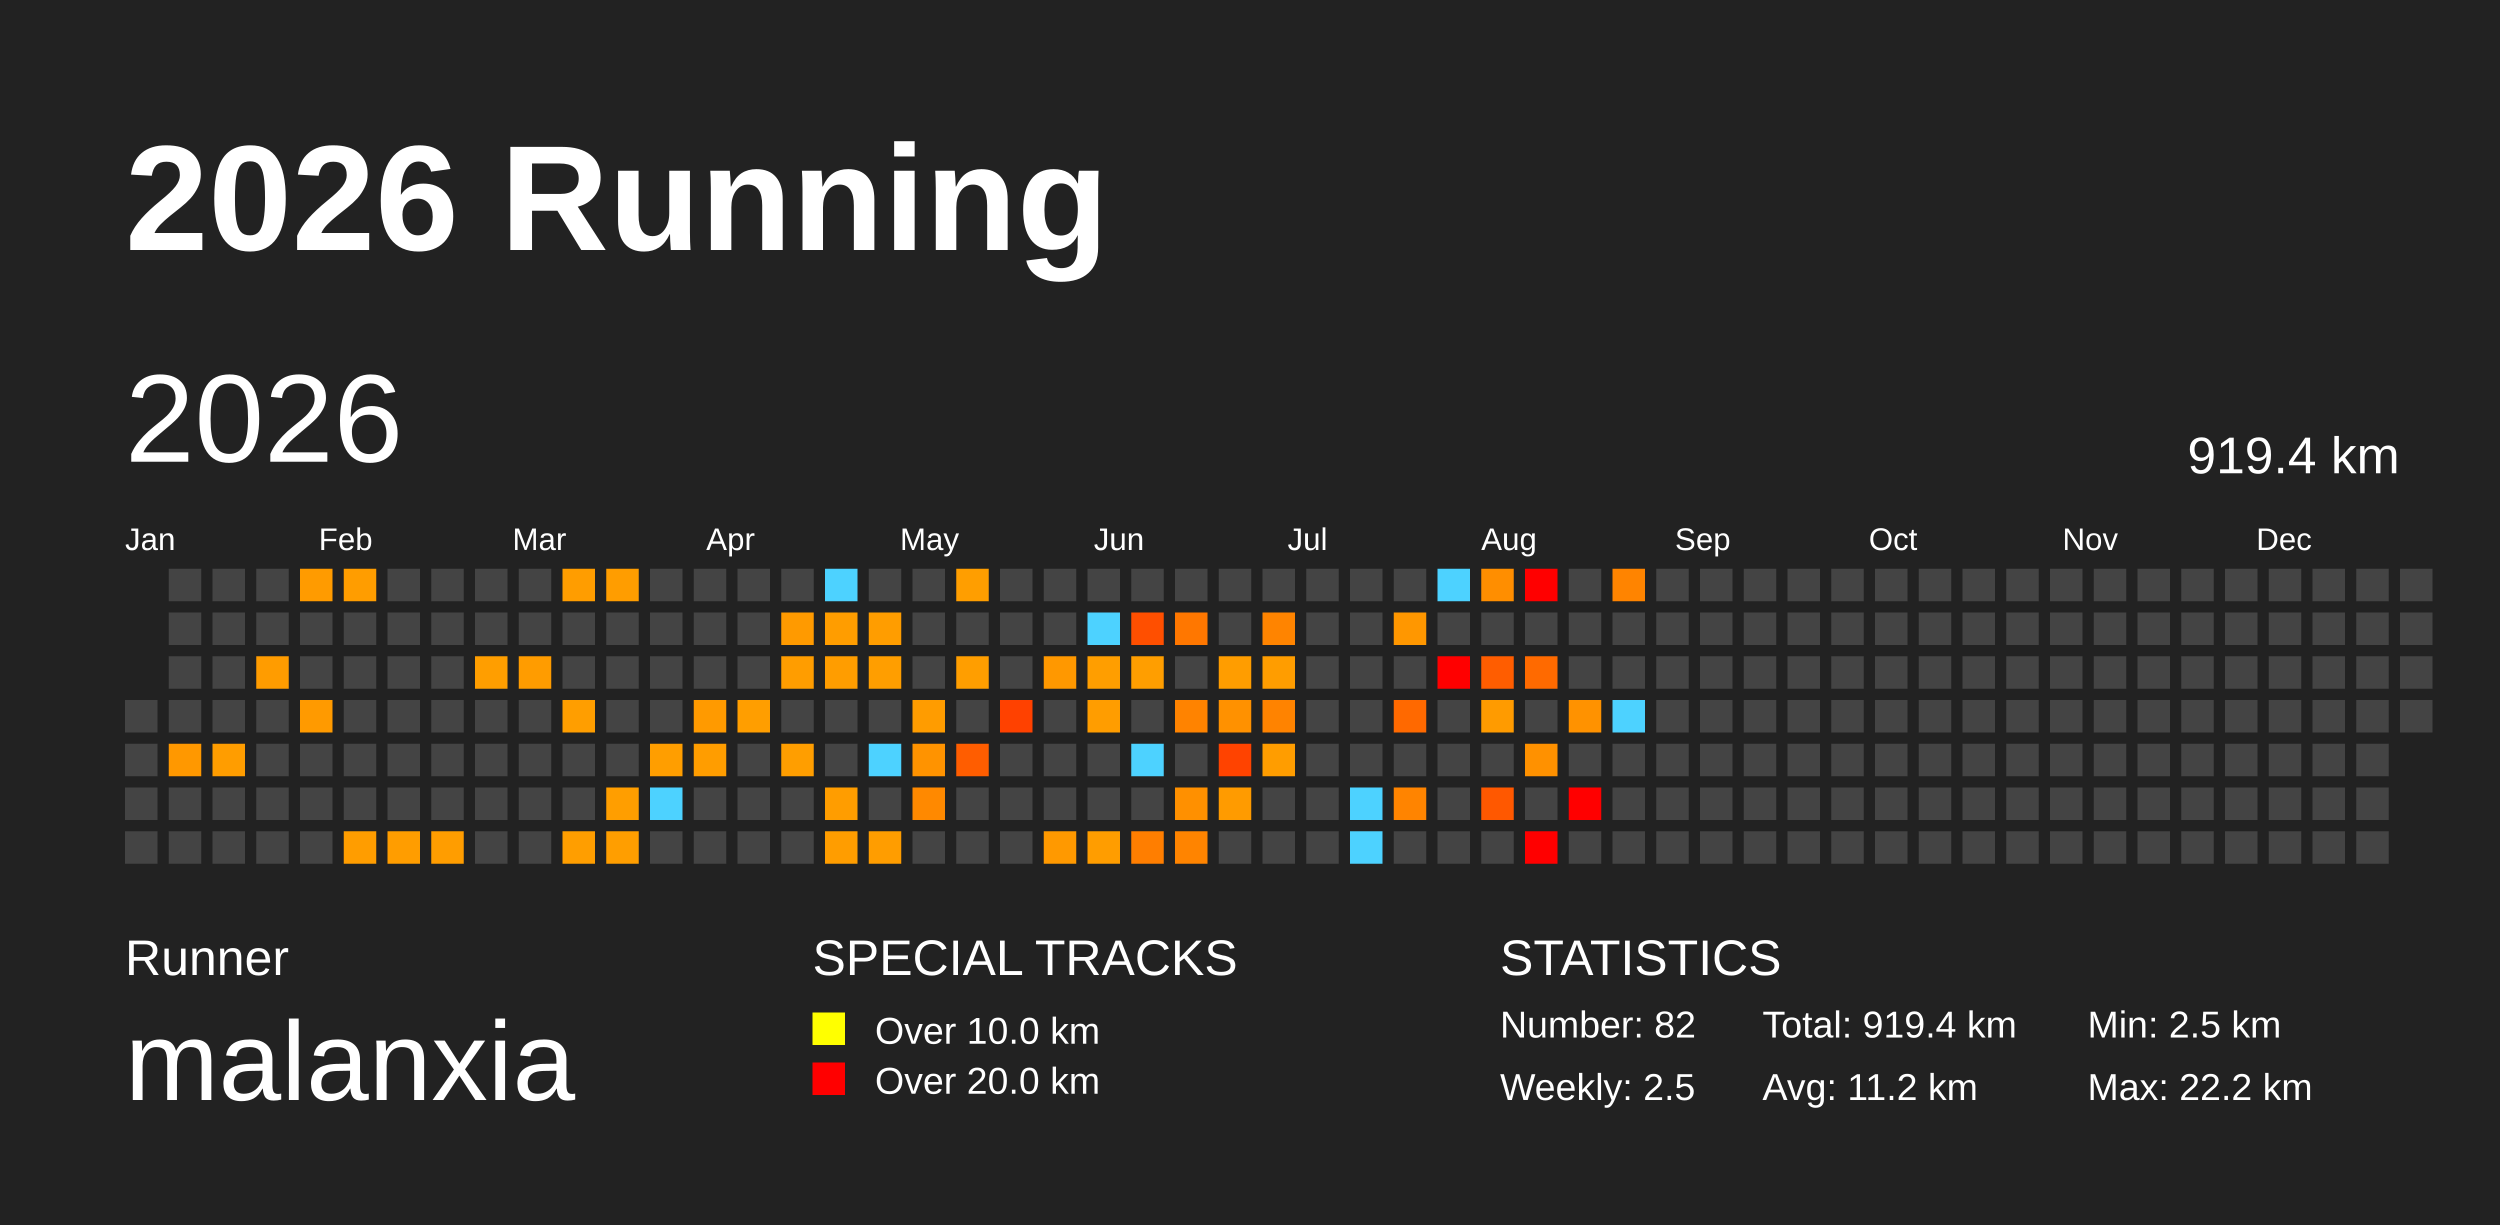
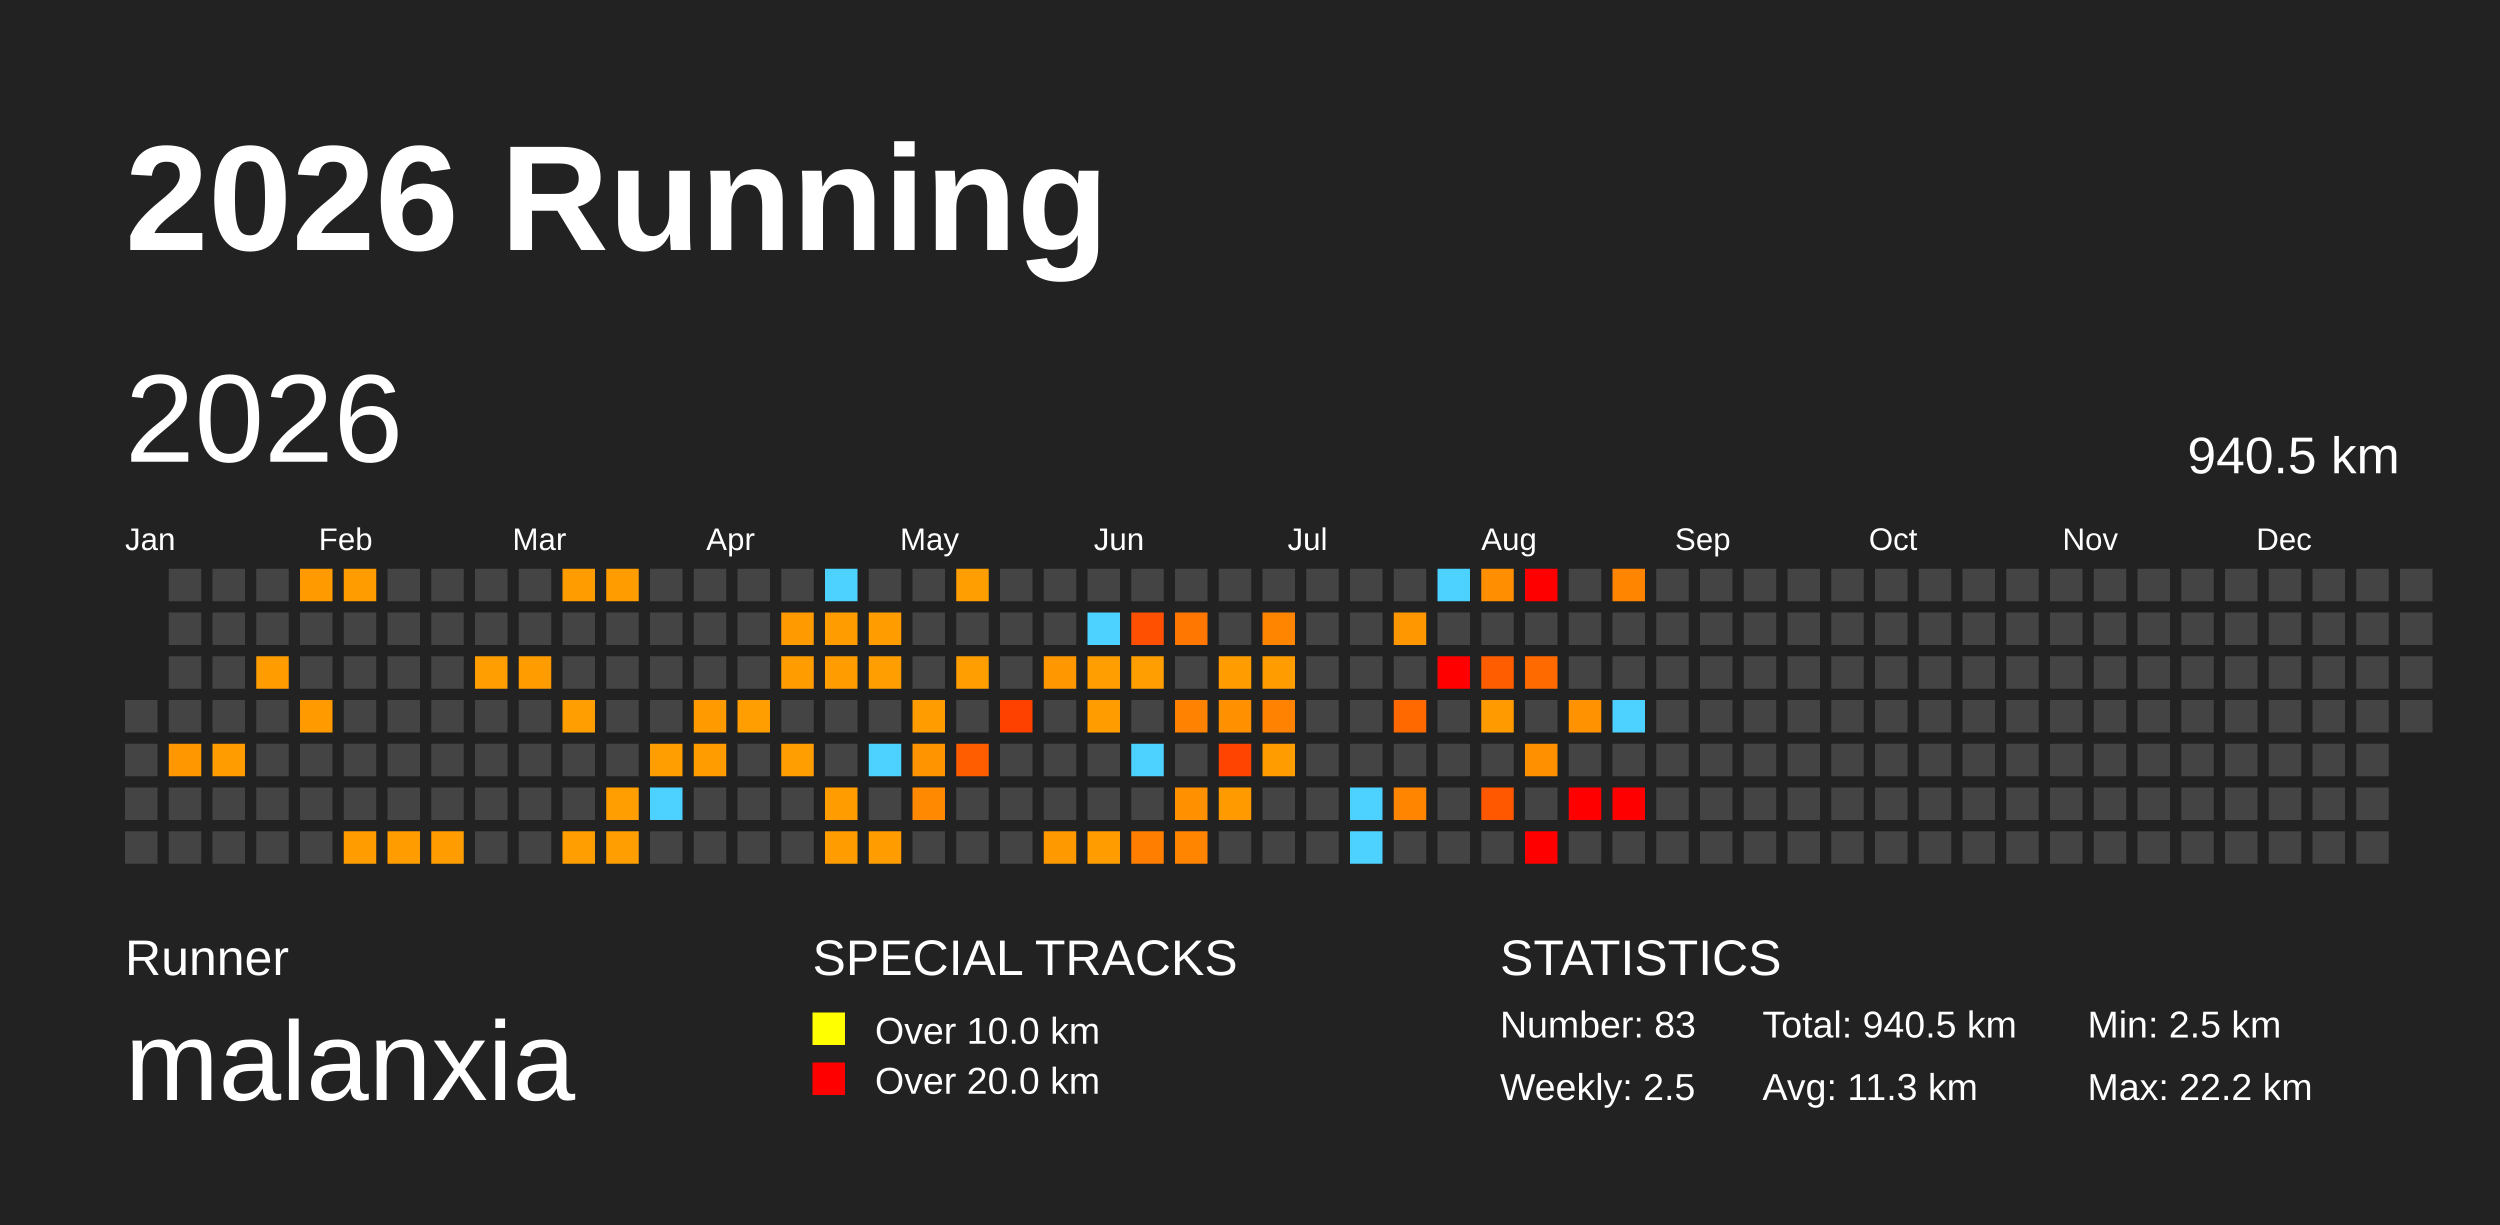
<svg xmlns="http://www.w3.org/2000/svg" baseProfile="full" height="98mm" version="1.1" viewBox="0,0,200,98" width="200mm">
  <defs />
  <rect fill="#222222" height="98" width="200" x="0" y="0" />
  <text fill="#FFFFFF" style="font-size:12px; font-family:Arial; font-weight:bold;" x="10" y="20">2026 Running</text>
  <text fill="#FFFFFF" style="font-size:4px; font-family:Arial" x="10" y="78">Runner</text>
  <text fill="#FFFFFF" style="font-size:9px; font-family:Arial" x="10" y="88">malanxia</text>
  <text fill="#FFFFFF" style="font-size:4px; font-family:Arial" x="65" y="78">SPECIAL TRACKS</text>
  <rect fill="yellow" height="2.6" width="2.6" x="65" y="81" />
  <text fill="#FFFFFF" style="font-size:3px; font-family:Arial" x="70" y="83.5">Over 10.0 km</text>
  <rect fill="red" height="2.6" width="2.6" x="65" y="85" />
  <text fill="#FFFFFF" style="font-size:3px; font-family:Arial" x="70" y="87.5">Over 20.0 km</text>
  <text fill="#FFFFFF" style="font-size:4px; font-family:Arial" x="120" y="78">STATISTICS</text>
-   <text fill="#FFFFFF" style="font-size:3px; font-family:Arial" x="120" y="83">Number: 82</text>
+   <text fill="#FFFFFF" style="font-size:3px; font-family:Arial" x="120" y="83">Number: 83</text>
  <text fill="#FFFFFF" style="font-size:3px; font-family:Arial" x="120" y="88">Weekly: 2.5</text>
-   <text fill="#FFFFFF" style="font-size:3px; font-family:Arial" x="141" y="83">Total: 919.4 km</text>
-   <text fill="#FFFFFF" style="font-size:3px; font-family:Arial" x="141" y="88">Avg: 11.2 km</text>
+   <text fill="#FFFFFF" style="font-size:3px; font-family:Arial" x="141" y="83">Total: 940.5 km</text>
+   <text fill="#FFFFFF" style="font-size:3px; font-family:Arial" x="141" y="88">Avg: 11.3 km</text>
  <text fill="#FFFFFF" style="font-size:3px; font-family:Arial" x="167" y="83">Min: 2.5 km</text>
  <text fill="#FFFFFF" style="font-size:3px; font-family:Arial" x="167" y="88">Max: 22.2 km</text>
  <text dominant-baseline="hanging" fill="#FFFFFF" style="font-size:10.0px; font-family:Arial;" x="10" y="30">2026</text>
-   <text dominant-baseline="hanging" fill="#FFFFFF" style="font-size:4.125px; font-family:Arial;" x="175" y="35">919.4 km</text>
+   <text dominant-baseline="hanging" fill="#FFFFFF" style="font-size:4.125px; font-family:Arial;" x="175" y="35">940.5 km</text>
  <text fill="#FFFFFF" style="font-size:2.5px; font-family:Arial" x="10.0" y="44">Jan</text>
  <text fill="#FFFFFF" style="font-size:2.5px; font-family:Arial" x="25.5" y="44">Feb</text>
  <text fill="#FFFFFF" style="font-size:2.5px; font-family:Arial" x="41.0" y="44">Mar</text>
  <text fill="#FFFFFF" style="font-size:2.5px; font-family:Arial" x="56.5" y="44">Apr</text>
  <text fill="#FFFFFF" style="font-size:2.5px; font-family:Arial" x="72.0" y="44">May</text>
  <text fill="#FFFFFF" style="font-size:2.5px; font-family:Arial" x="87.5" y="44">Jun</text>
  <text fill="#FFFFFF" style="font-size:2.5px; font-family:Arial" x="103.0" y="44">Jul</text>
  <text fill="#FFFFFF" style="font-size:2.5px; font-family:Arial" x="118.5" y="44">Aug</text>
  <text fill="#FFFFFF" style="font-size:2.5px; font-family:Arial" x="134.0" y="44">Sep</text>
  <text fill="#FFFFFF" style="font-size:2.5px; font-family:Arial" x="149.5" y="44">Oct</text>
  <text fill="#FFFFFF" style="font-size:2.5px; font-family:Arial" x="165.0" y="44">Nov</text>
  <text fill="#FFFFFF" style="font-size:2.5px; font-family:Arial" x="180.5" y="44">Dec</text>
  <rect fill="#444444" height="2.6" width="2.6" x="10.0" y="56.0" />
  <rect fill="#444444" height="2.6" width="2.6" x="10.0" y="59.5" />
  <rect fill="#444444" height="2.6" width="2.6" x="10.0" y="63.0" />
  <rect fill="#444444" height="2.6" width="2.6" x="10.0" y="66.5" />
  <rect fill="#444444" height="2.6" width="2.6" x="13.5" y="45.5" />
  <rect fill="#444444" height="2.6" width="2.6" x="13.5" y="49.0" />
  <rect fill="#444444" height="2.6" width="2.6" x="13.5" y="52.5" />
  <rect fill="#444444" height="2.6" width="2.6" x="13.5" y="56.0" />
  <rect fill="#ff9800" height="2.6" width="2.6" x="13.5" y="59.5" />
  <rect fill="#444444" height="2.6" width="2.6" x="13.5" y="63.0" />
  <rect fill="#444444" height="2.6" width="2.6" x="13.5" y="66.5" />
  <rect fill="#444444" height="2.6" width="2.6" x="17.0" y="45.5" />
  <rect fill="#444444" height="2.6" width="2.6" x="17.0" y="49.0" />
  <rect fill="#444444" height="2.6" width="2.6" x="17.0" y="52.5" />
  <rect fill="#444444" height="2.6" width="2.6" x="17.0" y="56.0" />
  <rect fill="#ff9d00" height="2.6" width="2.6" x="17.0" y="59.5" />
  <rect fill="#444444" height="2.6" width="2.6" x="17.0" y="63.0" />
  <rect fill="#444444" height="2.6" width="2.6" x="17.0" y="66.5" />
  <rect fill="#444444" height="2.6" width="2.6" x="20.5" y="45.5" />
  <rect fill="#444444" height="2.6" width="2.6" x="20.5" y="49.0" />
  <rect fill="#ff9c00" height="2.6" width="2.6" x="20.5" y="52.5" />
  <rect fill="#444444" height="2.6" width="2.6" x="20.5" y="56.0" />
  <rect fill="#444444" height="2.6" width="2.6" x="20.5" y="59.5" />
  <rect fill="#444444" height="2.6" width="2.6" x="20.5" y="63.0" />
  <rect fill="#444444" height="2.6" width="2.6" x="20.5" y="66.5" />
  <rect fill="#ff9b00" height="2.6" width="2.6" x="24.0" y="45.5" />
  <rect fill="#444444" height="2.6" width="2.6" x="24.0" y="49.0" />
  <rect fill="#444444" height="2.6" width="2.6" x="24.0" y="52.5" />
  <rect fill="#ff9a00" height="2.6" width="2.6" x="24.0" y="56.0" />
  <rect fill="#444444" height="2.6" width="2.6" x="24.0" y="59.5" />
  <rect fill="#444444" height="2.6" width="2.6" x="24.0" y="63.0" />
  <rect fill="#444444" height="2.6" width="2.6" x="24.0" y="66.5" />
  <rect fill="#ff9d00" height="2.6" width="2.6" x="27.5" y="45.5" />
  <rect fill="#444444" height="2.6" width="2.6" x="27.5" y="49.0" />
  <rect fill="#444444" height="2.6" width="2.6" x="27.5" y="52.5" />
  <rect fill="#444444" height="2.6" width="2.6" x="27.5" y="56.0" />
  <rect fill="#444444" height="2.6" width="2.6" x="27.5" y="59.5" />
  <rect fill="#444444" height="2.6" width="2.6" x="27.5" y="63.0" />
  <rect fill="#ff9d00" height="2.6" width="2.6" x="27.5" y="66.5" />
  <rect fill="#444444" height="2.6" width="2.6" x="31.0" y="45.5" />
  <rect fill="#444444" height="2.6" width="2.6" x="31.0" y="49.0" />
  <rect fill="#444444" height="2.6" width="2.6" x="31.0" y="52.5" />
  <rect fill="#444444" height="2.6" width="2.6" x="31.0" y="56.0" />
  <rect fill="#444444" height="2.6" width="2.6" x="31.0" y="59.5" />
  <rect fill="#444444" height="2.6" width="2.6" x="31.0" y="63.0" />
  <rect fill="#ff9d00" height="2.6" width="2.6" x="31.0" y="66.5" />
  <rect fill="#444444" height="2.6" width="2.6" x="34.5" y="45.5" />
  <rect fill="#444444" height="2.6" width="2.6" x="34.5" y="49.0" />
  <rect fill="#444444" height="2.6" width="2.6" x="34.5" y="52.5" />
  <rect fill="#444444" height="2.6" width="2.6" x="34.5" y="56.0" />
  <rect fill="#444444" height="2.6" width="2.6" x="34.5" y="59.5" />
  <rect fill="#444444" height="2.6" width="2.6" x="34.5" y="63.0" />
  <rect fill="#ff9d00" height="2.6" width="2.6" x="34.5" y="66.5" />
  <rect fill="#444444" height="2.6" width="2.6" x="38.0" y="45.5" />
  <rect fill="#444444" height="2.6" width="2.6" x="38.0" y="49.0" />
  <rect fill="#ff9e00" height="2.6" width="2.6" x="38.0" y="52.5" />
  <rect fill="#444444" height="2.6" width="2.6" x="38.0" y="56.0" />
  <rect fill="#444444" height="2.6" width="2.6" x="38.0" y="59.5" />
  <rect fill="#444444" height="2.6" width="2.6" x="38.0" y="63.0" />
  <rect fill="#444444" height="2.6" width="2.6" x="38.0" y="66.5" />
  <rect fill="#444444" height="2.6" width="2.6" x="41.5" y="45.5" />
  <rect fill="#444444" height="2.6" width="2.6" x="41.5" y="49.0" />
  <rect fill="#ff9c00" height="2.6" width="2.6" x="41.5" y="52.5" />
  <rect fill="#444444" height="2.6" width="2.6" x="41.5" y="56.0" />
  <rect fill="#444444" height="2.6" width="2.6" x="41.5" y="59.5" />
  <rect fill="#444444" height="2.6" width="2.6" x="41.5" y="63.0" />
  <rect fill="#444444" height="2.6" width="2.6" x="41.5" y="66.5" />
  <rect fill="#ff9d00" height="2.6" width="2.6" x="45.0" y="45.5" />
  <rect fill="#444444" height="2.6" width="2.6" x="45.0" y="49.0" />
  <rect fill="#444444" height="2.6" width="2.6" x="45.0" y="52.5" />
  <rect fill="#ff9e00" height="2.6" width="2.6" x="45.0" y="56.0" />
  <rect fill="#444444" height="2.6" width="2.6" x="45.0" y="59.5" />
  <rect fill="#444444" height="2.6" width="2.6" x="45.0" y="63.0" />
  <rect fill="#ff9e00" height="2.6" width="2.6" x="45.0" y="66.5" />
  <rect fill="#ff9d00" height="2.6" width="2.6" x="48.5" y="45.5" />
  <rect fill="#444444" height="2.6" width="2.6" x="48.5" y="49.0" />
  <rect fill="#444444" height="2.6" width="2.6" x="48.5" y="52.5" />
  <rect fill="#444444" height="2.6" width="2.6" x="48.5" y="56.0" />
  <rect fill="#444444" height="2.6" width="2.6" x="48.5" y="59.5" />
  <rect fill="#ff9e00" height="2.6" width="2.6" x="48.5" y="63.0" />
  <rect fill="#ff9e00" height="2.6" width="2.6" x="48.5" y="66.5" />
  <rect fill="#444444" height="2.6" width="2.6" x="52.0" y="45.5" />
  <rect fill="#444444" height="2.6" width="2.6" x="52.0" y="49.0" />
  <rect fill="#444444" height="2.6" width="2.6" x="52.0" y="52.5" />
  <rect fill="#444444" height="2.6" width="2.6" x="52.0" y="56.0" />
  <rect fill="#ff9e00" height="2.6" width="2.6" x="52.0" y="59.5" />
  <rect fill="#4dd2ff" height="2.6" width="2.6" x="52.0" y="63.0" />
  <rect fill="#444444" height="2.6" width="2.6" x="52.0" y="66.5" />
  <rect fill="#444444" height="2.6" width="2.6" x="55.5" y="45.5" />
  <rect fill="#444444" height="2.6" width="2.6" x="55.5" y="49.0" />
  <rect fill="#444444" height="2.6" width="2.6" x="55.5" y="52.5" />
  <rect fill="#ff9a00" height="2.6" width="2.6" x="55.5" y="56.0" />
  <rect fill="#ff9d00" height="2.6" width="2.6" x="55.5" y="59.5" />
  <rect fill="#444444" height="2.6" width="2.6" x="55.5" y="63.0" />
  <rect fill="#444444" height="2.6" width="2.6" x="55.5" y="66.5" />
  <rect fill="#444444" height="2.6" width="2.6" x="59.0" y="45.5" />
  <rect fill="#444444" height="2.6" width="2.6" x="59.0" y="49.0" />
  <rect fill="#444444" height="2.6" width="2.6" x="59.0" y="52.5" />
  <rect fill="#ff9e00" height="2.6" width="2.6" x="59.0" y="56.0" />
  <rect fill="#444444" height="2.6" width="2.6" x="59.0" y="59.5" />
  <rect fill="#444444" height="2.6" width="2.6" x="59.0" y="63.0" />
  <rect fill="#444444" height="2.6" width="2.6" x="59.0" y="66.5" />
  <rect fill="#444444" height="2.6" width="2.6" x="62.5" y="45.5" />
  <rect fill="#ff9a00" height="2.6" width="2.6" x="62.5" y="49.0" />
  <rect fill="#ff9d00" height="2.6" width="2.6" x="62.5" y="52.5" />
  <rect fill="#444444" height="2.6" width="2.6" x="62.5" y="56.0" />
  <rect fill="#ff9e00" height="2.6" width="2.6" x="62.5" y="59.5" />
  <rect fill="#444444" height="2.6" width="2.6" x="62.5" y="63.0" />
  <rect fill="#444444" height="2.6" width="2.6" x="62.5" y="66.5" />
  <rect fill="#4dd2ff" height="2.6" width="2.6" x="66.0" y="45.5" />
  <rect fill="#ff9d00" height="2.6" width="2.6" x="66.0" y="49.0" />
  <rect fill="#ff9d00" height="2.6" width="2.6" x="66.0" y="52.5" />
  <rect fill="#444444" height="2.6" width="2.6" x="66.0" y="56.0" />
  <rect fill="#444444" height="2.6" width="2.6" x="66.0" y="59.5" />
  <rect fill="#ff9d00" height="2.6" width="2.6" x="66.0" y="63.0" />
  <rect fill="#ff9d00" height="2.6" width="2.6" x="66.0" y="66.5" />
  <rect fill="#444444" height="2.6" width="2.6" x="69.5" y="45.5" />
  <rect fill="#ff9d00" height="2.6" width="2.6" x="69.5" y="49.0" />
  <rect fill="#ff9e00" height="2.6" width="2.6" x="69.5" y="52.5" />
  <rect fill="#444444" height="2.6" width="2.6" x="69.5" y="56.0" />
  <rect fill="#4dd2ff" height="2.6" width="2.6" x="69.5" y="59.5" />
  <rect fill="#444444" height="2.6" width="2.6" x="69.5" y="63.0" />
  <rect fill="#ff9d00" height="2.6" width="2.6" x="69.5" y="66.5" />
  <rect fill="#444444" height="2.6" width="2.6" x="73.0" y="45.5" />
  <rect fill="#444444" height="2.6" width="2.6" x="73.0" y="49.0" />
  <rect fill="#444444" height="2.6" width="2.6" x="73.0" y="52.5" />
  <rect fill="#ff9c00" height="2.6" width="2.6" x="73.0" y="56.0" />
  <rect fill="#ff9300" height="2.6" width="2.6" x="73.0" y="59.5" />
  <rect fill="#ff8900" height="2.6" width="2.6" x="73.0" y="63.0" />
  <rect fill="#444444" height="2.6" width="2.6" x="73.0" y="66.5" />
  <rect fill="#ff9e00" height="2.6" width="2.6" x="76.5" y="45.5" />
  <rect fill="#444444" height="2.6" width="2.6" x="76.5" y="49.0" />
  <rect fill="#ff9e00" height="2.6" width="2.6" x="76.5" y="52.5" />
  <rect fill="#444444" height="2.6" width="2.6" x="76.5" y="56.0" />
  <rect fill="#ff5d00" height="2.6" width="2.6" x="76.5" y="59.5" />
  <rect fill="#444444" height="2.6" width="2.6" x="76.5" y="63.0" />
  <rect fill="#444444" height="2.6" width="2.6" x="76.5" y="66.5" />
  <rect fill="#444444" height="2.6" width="2.6" x="80.0" y="45.5" />
  <rect fill="#444444" height="2.6" width="2.6" x="80.0" y="49.0" />
  <rect fill="#444444" height="2.6" width="2.6" x="80.0" y="52.5" />
  <rect fill="#ff4100" height="2.6" width="2.6" x="80.0" y="56.0" />
  <rect fill="#444444" height="2.6" width="2.6" x="80.0" y="59.5" />
  <rect fill="#444444" height="2.6" width="2.6" x="80.0" y="63.0" />
  <rect fill="#444444" height="2.6" width="2.6" x="80.0" y="66.5" />
  <rect fill="#444444" height="2.6" width="2.6" x="83.5" y="45.5" />
  <rect fill="#444444" height="2.6" width="2.6" x="83.5" y="49.0" />
  <rect fill="#ff9800" height="2.6" width="2.6" x="83.5" y="52.5" />
  <rect fill="#444444" height="2.6" width="2.6" x="83.5" y="56.0" />
  <rect fill="#444444" height="2.6" width="2.6" x="83.5" y="59.5" />
  <rect fill="#444444" height="2.6" width="2.6" x="83.5" y="63.0" />
  <rect fill="#ff9900" height="2.6" width="2.6" x="83.5" y="66.5" />
  <rect fill="#444444" height="2.6" width="2.6" x="87.0" y="45.5" />
  <rect fill="#4dd2ff" height="2.6" width="2.6" x="87.0" y="49.0" />
  <rect fill="#ff9e00" height="2.6" width="2.6" x="87.0" y="52.5" />
  <rect fill="#ff9d00" height="2.6" width="2.6" x="87.0" y="56.0" />
  <rect fill="#444444" height="2.6" width="2.6" x="87.0" y="59.5" />
  <rect fill="#444444" height="2.6" width="2.6" x="87.0" y="63.0" />
  <rect fill="#ff9d00" height="2.6" width="2.6" x="87.0" y="66.5" />
  <rect fill="#444444" height="2.6" width="2.6" x="90.5" y="45.5" />
  <rect fill="#ff4f00" height="2.6" width="2.6" x="90.5" y="49.0" />
  <rect fill="#ff9e00" height="2.6" width="2.6" x="90.5" y="52.5" />
  <rect fill="#444444" height="2.6" width="2.6" x="90.5" y="56.0" />
  <rect fill="#4dd2ff" height="2.6" width="2.6" x="90.5" y="59.5" />
  <rect fill="#444444" height="2.6" width="2.6" x="90.5" y="63.0" />
  <rect fill="#ff7e00" height="2.6" width="2.6" x="90.5" y="66.5" />
  <rect fill="#444444" height="2.6" width="2.6" x="94.0" y="45.5" />
  <rect fill="#ff7700" height="2.6" width="2.6" x="94.0" y="49.0" />
  <rect fill="#444444" height="2.6" width="2.6" x="94.0" y="52.5" />
  <rect fill="#ff8300" height="2.6" width="2.6" x="94.0" y="56.0" />
  <rect fill="#444444" height="2.6" width="2.6" x="94.0" y="59.5" />
  <rect fill="#ff9000" height="2.6" width="2.6" x="94.0" y="63.0" />
  <rect fill="#ff8400" height="2.6" width="2.6" x="94.0" y="66.5" />
  <rect fill="#444444" height="2.6" width="2.6" x="97.5" y="45.5" />
  <rect fill="#444444" height="2.6" width="2.6" x="97.5" y="49.0" />
  <rect fill="#ff9d00" height="2.6" width="2.6" x="97.5" y="52.5" />
  <rect fill="#ff9100" height="2.6" width="2.6" x="97.5" y="56.0" />
  <rect fill="#ff4300" height="2.6" width="2.6" x="97.5" y="59.5" />
  <rect fill="#ff9b00" height="2.6" width="2.6" x="97.5" y="63.0" />
  <rect fill="#444444" height="2.6" width="2.6" x="97.5" y="66.5" />
  <rect fill="#444444" height="2.6" width="2.6" x="101.0" y="45.5" />
  <rect fill="#ff8400" height="2.6" width="2.6" x="101.0" y="49.0" />
  <rect fill="#ff9d00" height="2.6" width="2.6" x="101.0" y="52.5" />
  <rect fill="#ff8300" height="2.6" width="2.6" x="101.0" y="56.0" />
  <rect fill="#ff9d00" height="2.6" width="2.6" x="101.0" y="59.5" />
  <rect fill="#444444" height="2.6" width="2.6" x="101.0" y="63.0" />
  <rect fill="#444444" height="2.6" width="2.6" x="101.0" y="66.5" />
  <rect fill="#444444" height="2.6" width="2.6" x="104.5" y="45.5" />
  <rect fill="#444444" height="2.6" width="2.6" x="104.5" y="49.0" />
  <rect fill="#444444" height="2.6" width="2.6" x="104.5" y="52.5" />
  <rect fill="#444444" height="2.6" width="2.6" x="104.5" y="56.0" />
  <rect fill="#444444" height="2.6" width="2.6" x="104.5" y="59.5" />
  <rect fill="#444444" height="2.6" width="2.6" x="104.5" y="63.0" />
  <rect fill="#444444" height="2.6" width="2.6" x="104.5" y="66.5" />
  <rect fill="#444444" height="2.6" width="2.6" x="108.0" y="45.5" />
  <rect fill="#444444" height="2.6" width="2.6" x="108.0" y="49.0" />
  <rect fill="#444444" height="2.6" width="2.6" x="108.0" y="52.5" />
  <rect fill="#444444" height="2.6" width="2.6" x="108.0" y="56.0" />
  <rect fill="#444444" height="2.6" width="2.6" x="108.0" y="59.5" />
  <rect fill="#4dd2ff" height="2.6" width="2.6" x="108.0" y="63.0" />
  <rect fill="#4dd2ff" height="2.6" width="2.6" x="108.0" y="66.5" />
  <rect fill="#444444" height="2.6" width="2.6" x="111.5" y="45.5" />
  <rect fill="#ff9700" height="2.6" width="2.6" x="111.5" y="49.0" />
  <rect fill="#444444" height="2.6" width="2.6" x="111.5" y="52.5" />
  <rect fill="#ff6900" height="2.6" width="2.6" x="111.5" y="56.0" />
  <rect fill="#444444" height="2.6" width="2.6" x="111.5" y="59.5" />
  <rect fill="#ff8400" height="2.6" width="2.6" x="111.5" y="63.0" />
  <rect fill="#444444" height="2.6" width="2.6" x="111.5" y="66.5" />
  <rect fill="#4dd2ff" height="2.6" width="2.6" x="115.0" y="45.5" />
  <rect fill="#444444" height="2.6" width="2.6" x="115.0" y="49.0" />
  <rect fill="red" height="2.6" width="2.6" x="115.0" y="52.5" />
  <rect fill="#444444" height="2.6" width="2.6" x="115.0" y="56.0" />
  <rect fill="#444444" height="2.6" width="2.6" x="115.0" y="59.5" />
  <rect fill="#444444" height="2.6" width="2.6" x="115.0" y="63.0" />
  <rect fill="#444444" height="2.6" width="2.6" x="115.0" y="66.5" />
  <rect fill="#ff8e00" height="2.6" width="2.6" x="118.5" y="45.5" />
  <rect fill="#444444" height="2.6" width="2.6" x="118.5" y="49.0" />
  <rect fill="#ff5d00" height="2.6" width="2.6" x="118.5" y="52.5" />
  <rect fill="#ff9b00" height="2.6" width="2.6" x="118.5" y="56.0" />
  <rect fill="#444444" height="2.6" width="2.6" x="118.5" y="59.5" />
  <rect fill="#ff5800" height="2.6" width="2.6" x="118.5" y="63.0" />
  <rect fill="#444444" height="2.6" width="2.6" x="118.5" y="66.5" />
  <rect fill="red" height="2.6" width="2.6" x="122.0" y="45.5" />
  <rect fill="#444444" height="2.6" width="2.6" x="122.0" y="49.0" />
  <rect fill="#ff6a00" height="2.6" width="2.6" x="122.0" y="52.5" />
  <rect fill="#444444" height="2.6" width="2.6" x="122.0" y="56.0" />
  <rect fill="#ff9100" height="2.6" width="2.6" x="122.0" y="59.5" />
  <rect fill="#444444" height="2.6" width="2.6" x="122.0" y="63.0" />
  <rect fill="red" height="2.6" width="2.6" x="122.0" y="66.5" />
  <rect fill="#444444" height="2.6" width="2.6" x="125.5" y="45.5" />
  <rect fill="#444444" height="2.6" width="2.6" x="125.5" y="49.0" />
  <rect fill="#444444" height="2.6" width="2.6" x="125.5" y="52.5" />
  <rect fill="#ff9200" height="2.6" width="2.6" x="125.5" y="56.0" />
  <rect fill="#444444" height="2.6" width="2.6" x="125.5" y="59.5" />
  <rect fill="red" height="2.6" width="2.6" x="125.5" y="63.0" />
  <rect fill="#444444" height="2.6" width="2.6" x="125.5" y="66.5" />
  <rect fill="#ff8400" height="2.6" width="2.6" x="129.0" y="45.5" />
  <rect fill="#444444" height="2.6" width="2.6" x="129.0" y="49.0" />
  <rect fill="#444444" height="2.6" width="2.6" x="129.0" y="52.5" />
  <rect fill="#4dd2ff" height="2.6" width="2.6" x="129.0" y="56.0" />
  <rect fill="#444444" height="2.6" width="2.6" x="129.0" y="59.5" />
-   <rect fill="#444444" height="2.6" width="2.6" x="129.0" y="63.0" />
+   <rect fill="red" height="2.6" width="2.6" x="129.0" y="63.0" />
  <rect fill="#444444" height="2.6" width="2.6" x="129.0" y="66.5" />
  <rect fill="#444444" height="2.6" width="2.6" x="132.5" y="45.5" />
  <rect fill="#444444" height="2.6" width="2.6" x="132.5" y="49.0" />
  <rect fill="#444444" height="2.6" width="2.6" x="132.5" y="52.5" />
  <rect fill="#444444" height="2.6" width="2.6" x="132.5" y="56.0" />
  <rect fill="#444444" height="2.6" width="2.6" x="132.5" y="59.5" />
  <rect fill="#444444" height="2.6" width="2.6" x="132.5" y="63.0" />
  <rect fill="#444444" height="2.6" width="2.6" x="132.5" y="66.5" />
  <rect fill="#444444" height="2.6" width="2.6" x="136.0" y="45.5" />
  <rect fill="#444444" height="2.6" width="2.6" x="136.0" y="49.0" />
  <rect fill="#444444" height="2.6" width="2.6" x="136.0" y="52.5" />
  <rect fill="#444444" height="2.6" width="2.6" x="136.0" y="56.0" />
  <rect fill="#444444" height="2.6" width="2.6" x="136.0" y="59.5" />
  <rect fill="#444444" height="2.6" width="2.6" x="136.0" y="63.0" />
  <rect fill="#444444" height="2.6" width="2.6" x="136.0" y="66.5" />
  <rect fill="#444444" height="2.6" width="2.6" x="139.5" y="45.5" />
  <rect fill="#444444" height="2.6" width="2.6" x="139.5" y="49.0" />
  <rect fill="#444444" height="2.6" width="2.6" x="139.5" y="52.5" />
  <rect fill="#444444" height="2.6" width="2.6" x="139.5" y="56.0" />
  <rect fill="#444444" height="2.6" width="2.6" x="139.5" y="59.5" />
  <rect fill="#444444" height="2.6" width="2.6" x="139.5" y="63.0" />
  <rect fill="#444444" height="2.6" width="2.6" x="139.5" y="66.5" />
  <rect fill="#444444" height="2.6" width="2.6" x="143.0" y="45.5" />
  <rect fill="#444444" height="2.6" width="2.6" x="143.0" y="49.0" />
  <rect fill="#444444" height="2.6" width="2.6" x="143.0" y="52.5" />
  <rect fill="#444444" height="2.6" width="2.6" x="143.0" y="56.0" />
  <rect fill="#444444" height="2.6" width="2.6" x="143.0" y="59.5" />
  <rect fill="#444444" height="2.6" width="2.6" x="143.0" y="63.0" />
  <rect fill="#444444" height="2.6" width="2.6" x="143.0" y="66.5" />
  <rect fill="#444444" height="2.6" width="2.6" x="146.5" y="45.5" />
  <rect fill="#444444" height="2.6" width="2.6" x="146.5" y="49.0" />
  <rect fill="#444444" height="2.6" width="2.6" x="146.5" y="52.5" />
  <rect fill="#444444" height="2.6" width="2.6" x="146.5" y="56.0" />
  <rect fill="#444444" height="2.6" width="2.6" x="146.5" y="59.5" />
  <rect fill="#444444" height="2.6" width="2.6" x="146.5" y="63.0" />
  <rect fill="#444444" height="2.6" width="2.6" x="146.5" y="66.5" />
  <rect fill="#444444" height="2.6" width="2.6" x="150.0" y="45.5" />
  <rect fill="#444444" height="2.6" width="2.6" x="150.0" y="49.0" />
  <rect fill="#444444" height="2.6" width="2.6" x="150.0" y="52.5" />
  <rect fill="#444444" height="2.6" width="2.6" x="150.0" y="56.0" />
  <rect fill="#444444" height="2.6" width="2.6" x="150.0" y="59.5" />
  <rect fill="#444444" height="2.6" width="2.6" x="150.0" y="63.0" />
  <rect fill="#444444" height="2.6" width="2.6" x="150.0" y="66.5" />
  <rect fill="#444444" height="2.6" width="2.6" x="153.5" y="45.5" />
  <rect fill="#444444" height="2.6" width="2.6" x="153.5" y="49.0" />
  <rect fill="#444444" height="2.6" width="2.6" x="153.5" y="52.5" />
  <rect fill="#444444" height="2.6" width="2.6" x="153.5" y="56.0" />
  <rect fill="#444444" height="2.6" width="2.6" x="153.5" y="59.5" />
  <rect fill="#444444" height="2.6" width="2.6" x="153.5" y="63.0" />
  <rect fill="#444444" height="2.6" width="2.6" x="153.5" y="66.5" />
  <rect fill="#444444" height="2.6" width="2.6" x="157.0" y="45.5" />
  <rect fill="#444444" height="2.6" width="2.6" x="157.0" y="49.0" />
  <rect fill="#444444" height="2.6" width="2.6" x="157.0" y="52.5" />
  <rect fill="#444444" height="2.6" width="2.6" x="157.0" y="56.0" />
  <rect fill="#444444" height="2.6" width="2.6" x="157.0" y="59.5" />
  <rect fill="#444444" height="2.6" width="2.6" x="157.0" y="63.0" />
  <rect fill="#444444" height="2.6" width="2.6" x="157.0" y="66.5" />
  <rect fill="#444444" height="2.6" width="2.6" x="160.5" y="45.5" />
  <rect fill="#444444" height="2.6" width="2.6" x="160.5" y="49.0" />
  <rect fill="#444444" height="2.6" width="2.6" x="160.5" y="52.5" />
  <rect fill="#444444" height="2.6" width="2.6" x="160.5" y="56.0" />
  <rect fill="#444444" height="2.6" width="2.6" x="160.5" y="59.5" />
  <rect fill="#444444" height="2.6" width="2.6" x="160.5" y="63.0" />
  <rect fill="#444444" height="2.6" width="2.6" x="160.5" y="66.5" />
  <rect fill="#444444" height="2.6" width="2.6" x="164.0" y="45.5" />
  <rect fill="#444444" height="2.6" width="2.6" x="164.0" y="49.0" />
  <rect fill="#444444" height="2.6" width="2.6" x="164.0" y="52.5" />
  <rect fill="#444444" height="2.6" width="2.6" x="164.0" y="56.0" />
  <rect fill="#444444" height="2.6" width="2.6" x="164.0" y="59.5" />
  <rect fill="#444444" height="2.6" width="2.6" x="164.0" y="63.0" />
  <rect fill="#444444" height="2.6" width="2.6" x="164.0" y="66.5" />
  <rect fill="#444444" height="2.6" width="2.6" x="167.5" y="45.5" />
  <rect fill="#444444" height="2.6" width="2.6" x="167.5" y="49.0" />
  <rect fill="#444444" height="2.6" width="2.6" x="167.5" y="52.5" />
  <rect fill="#444444" height="2.6" width="2.6" x="167.5" y="56.0" />
  <rect fill="#444444" height="2.6" width="2.6" x="167.5" y="59.5" />
  <rect fill="#444444" height="2.6" width="2.6" x="167.5" y="63.0" />
  <rect fill="#444444" height="2.6" width="2.6" x="167.5" y="66.5" />
  <rect fill="#444444" height="2.6" width="2.6" x="171.0" y="45.5" />
  <rect fill="#444444" height="2.6" width="2.6" x="171.0" y="49.0" />
  <rect fill="#444444" height="2.6" width="2.6" x="171.0" y="52.5" />
  <rect fill="#444444" height="2.6" width="2.6" x="171.0" y="56.0" />
  <rect fill="#444444" height="2.6" width="2.6" x="171.0" y="59.5" />
  <rect fill="#444444" height="2.6" width="2.6" x="171.0" y="63.0" />
  <rect fill="#444444" height="2.6" width="2.6" x="171.0" y="66.5" />
  <rect fill="#444444" height="2.6" width="2.6" x="174.5" y="45.5" />
  <rect fill="#444444" height="2.6" width="2.6" x="174.5" y="49.0" />
  <rect fill="#444444" height="2.6" width="2.6" x="174.5" y="52.5" />
  <rect fill="#444444" height="2.6" width="2.6" x="174.5" y="56.0" />
  <rect fill="#444444" height="2.6" width="2.6" x="174.5" y="59.5" />
  <rect fill="#444444" height="2.6" width="2.6" x="174.5" y="63.0" />
  <rect fill="#444444" height="2.6" width="2.6" x="174.5" y="66.5" />
  <rect fill="#444444" height="2.6" width="2.6" x="178.0" y="45.5" />
  <rect fill="#444444" height="2.6" width="2.6" x="178.0" y="49.0" />
  <rect fill="#444444" height="2.6" width="2.6" x="178.0" y="52.5" />
  <rect fill="#444444" height="2.6" width="2.6" x="178.0" y="56.0" />
  <rect fill="#444444" height="2.6" width="2.6" x="178.0" y="59.5" />
  <rect fill="#444444" height="2.6" width="2.6" x="178.0" y="63.0" />
  <rect fill="#444444" height="2.6" width="2.6" x="178.0" y="66.5" />
  <rect fill="#444444" height="2.6" width="2.6" x="181.5" y="45.5" />
  <rect fill="#444444" height="2.6" width="2.6" x="181.5" y="49.0" />
  <rect fill="#444444" height="2.6" width="2.6" x="181.5" y="52.5" />
  <rect fill="#444444" height="2.6" width="2.6" x="181.5" y="56.0" />
  <rect fill="#444444" height="2.6" width="2.6" x="181.5" y="59.5" />
  <rect fill="#444444" height="2.6" width="2.6" x="181.5" y="63.0" />
  <rect fill="#444444" height="2.6" width="2.6" x="181.5" y="66.5" />
  <rect fill="#444444" height="2.6" width="2.6" x="185.0" y="45.5" />
  <rect fill="#444444" height="2.6" width="2.6" x="185.0" y="49.0" />
  <rect fill="#444444" height="2.6" width="2.6" x="185.0" y="52.5" />
  <rect fill="#444444" height="2.6" width="2.6" x="185.0" y="56.0" />
  <rect fill="#444444" height="2.6" width="2.6" x="185.0" y="59.5" />
  <rect fill="#444444" height="2.6" width="2.6" x="185.0" y="63.0" />
  <rect fill="#444444" height="2.6" width="2.6" x="185.0" y="66.5" />
  <rect fill="#444444" height="2.6" width="2.6" x="188.5" y="45.5" />
  <rect fill="#444444" height="2.6" width="2.6" x="188.5" y="49.0" />
  <rect fill="#444444" height="2.6" width="2.6" x="188.5" y="52.5" />
  <rect fill="#444444" height="2.6" width="2.6" x="188.5" y="56.0" />
  <rect fill="#444444" height="2.6" width="2.6" x="188.5" y="59.5" />
  <rect fill="#444444" height="2.6" width="2.6" x="188.5" y="63.0" />
  <rect fill="#444444" height="2.6" width="2.6" x="188.5" y="66.5" />
  <rect fill="#444444" height="2.6" width="2.6" x="192.0" y="45.5" />
  <rect fill="#444444" height="2.6" width="2.6" x="192.0" y="49.0" />
  <rect fill="#444444" height="2.6" width="2.6" x="192.0" y="52.5" />
  <rect fill="#444444" height="2.6" width="2.6" x="192.0" y="56.0" />
</svg>
